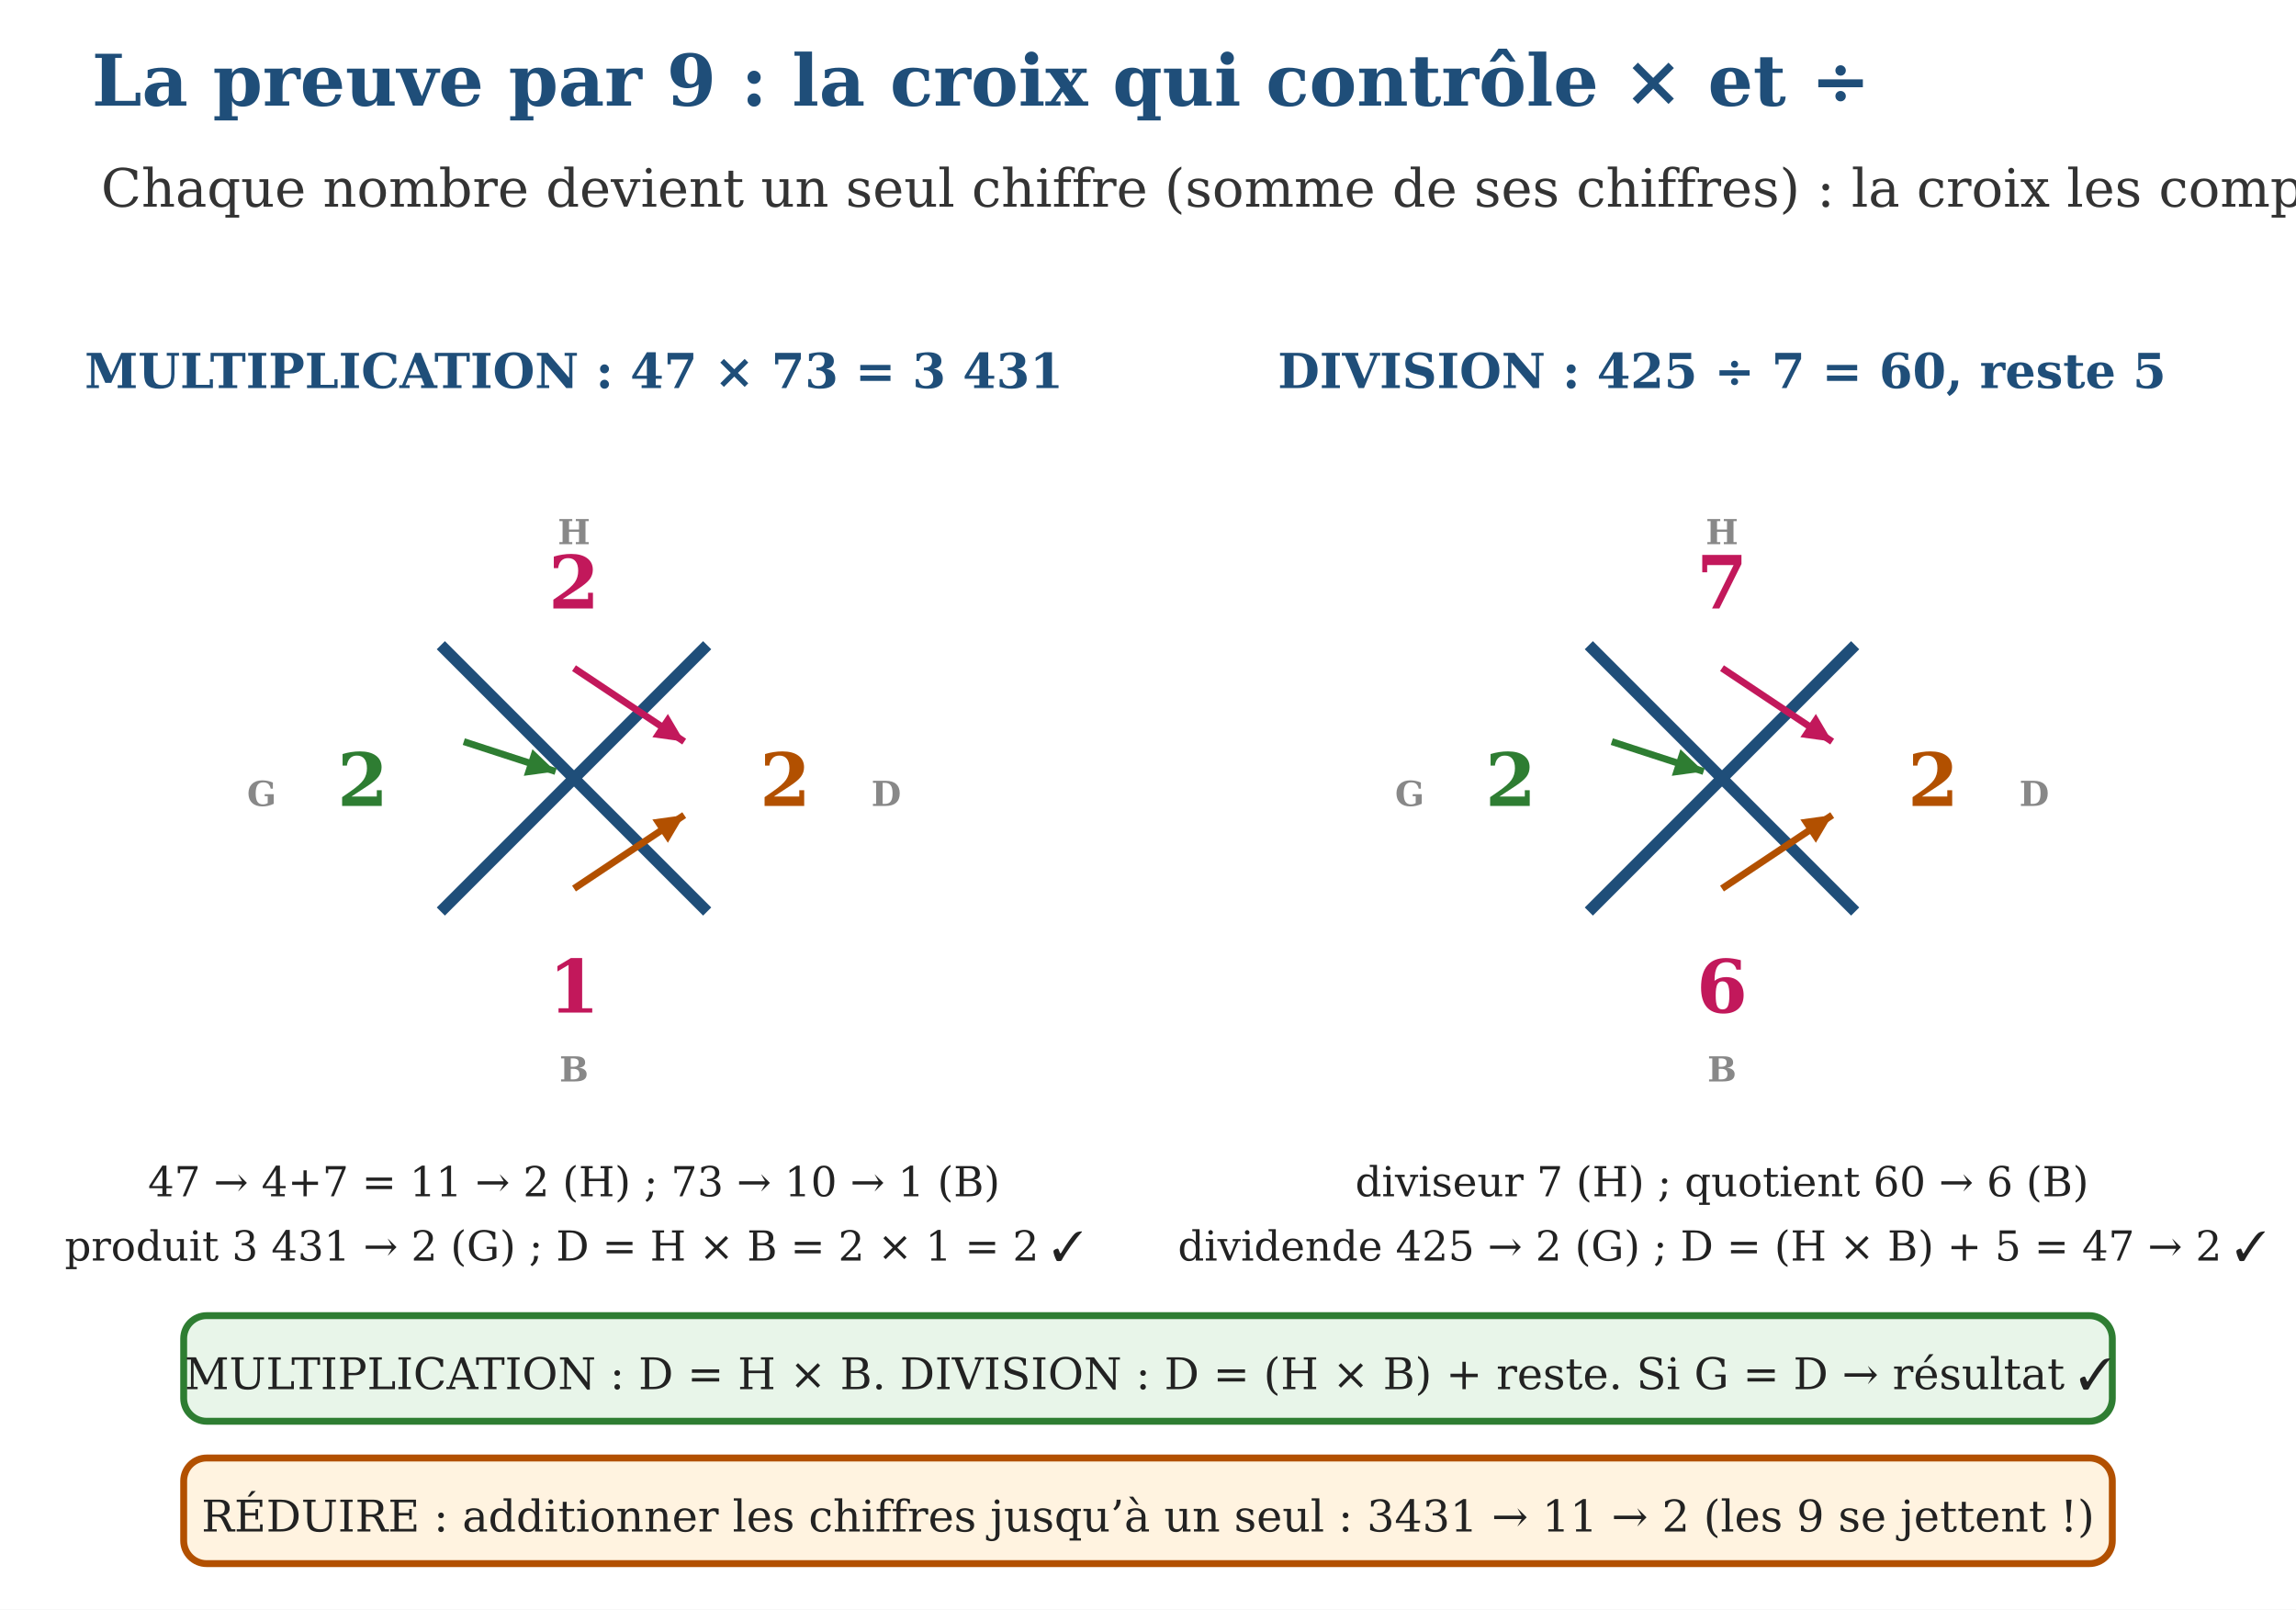
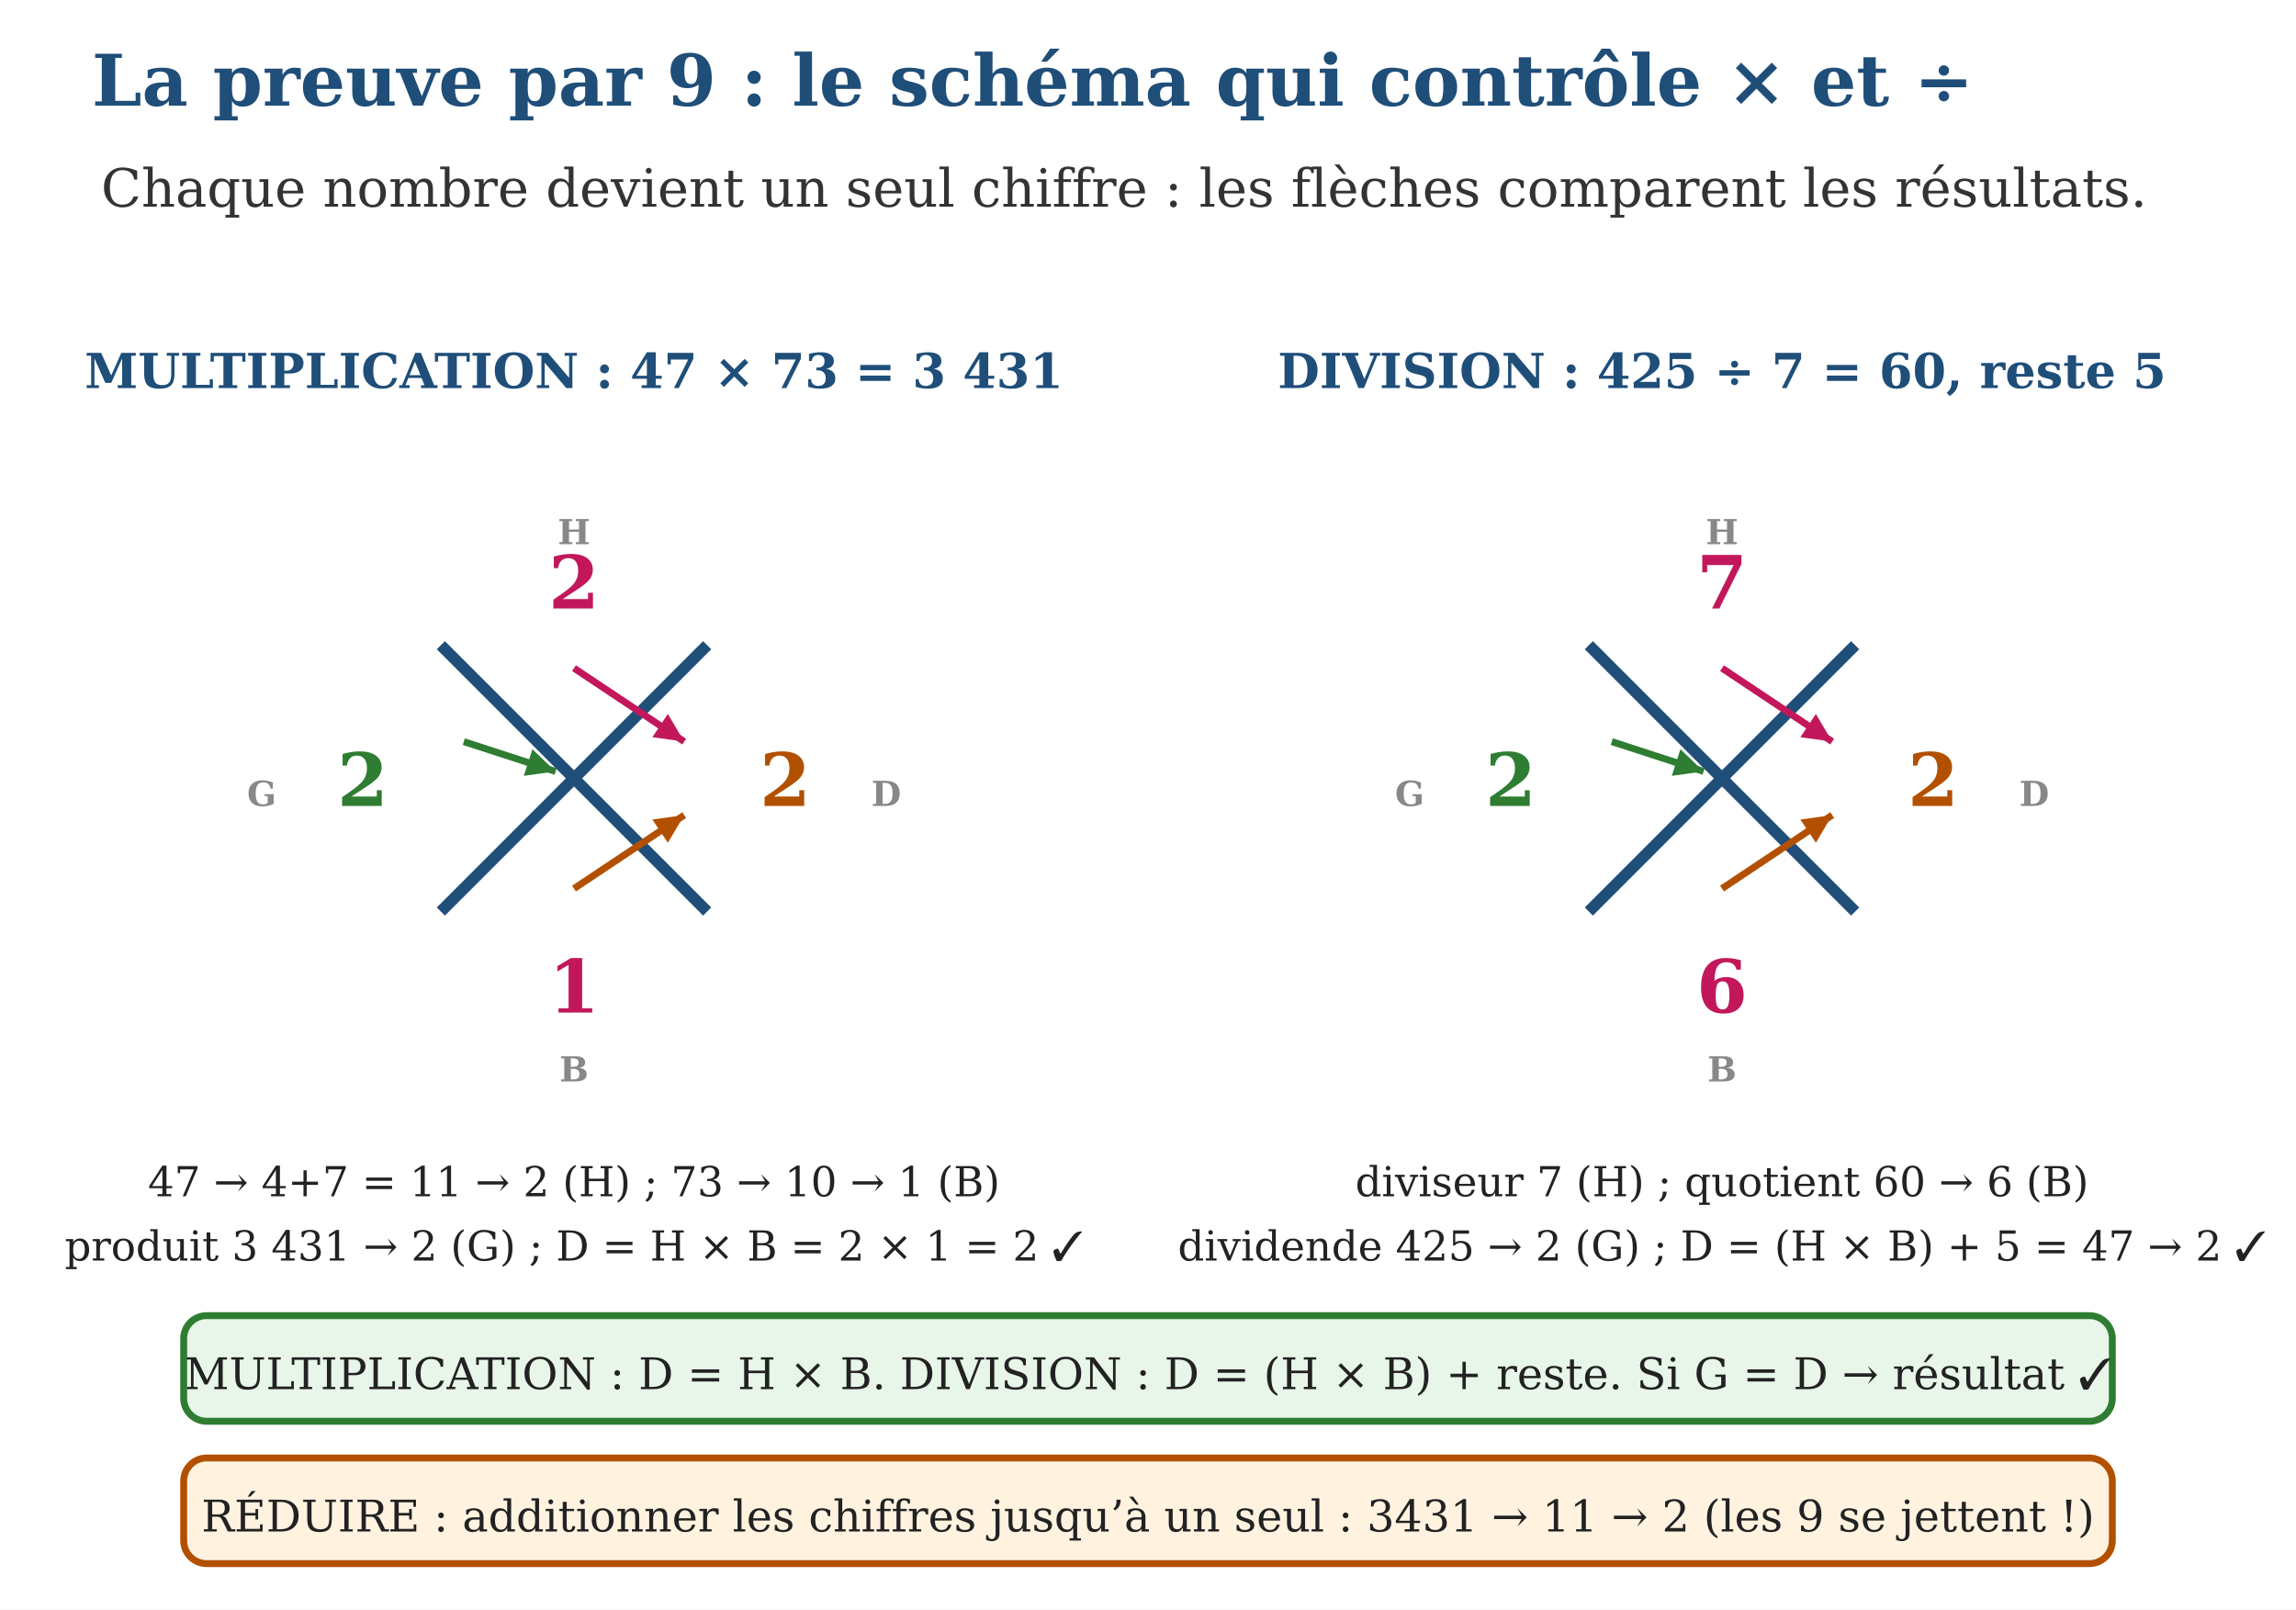
<svg xmlns="http://www.w3.org/2000/svg" width="1000" height="701">
  <rect width="100%" height="100%" fill="white" />
-   <text x="40" y="46" font-family="DejaVu Serif" font-size="31" font-weight="bold" fill="#1F4E79">La preuve par 9 : la croix qui contrôle × et ÷</text>
-   <text x="44" y="90" font-family="DejaVu Serif" font-size="23" fill="#333">Chaque nombre devient un seul chiffre (somme de ses chiffres) : la croix les compare.</text>
+   <text x="40" y="46" font-family="DejaVu Serif" font-size="31" font-weight="bold" fill="#1F4E79">La preuve par 9 : le schéma qui contrôle × et ÷</text>
+   <text x="44" y="90" font-family="DejaVu Serif" font-size="23" fill="#333">Chaque nombre devient un seul chiffre : les flèches comparent les résultats.</text>
  <text x="250" y="169" font-family="DejaVu Serif" font-size="21" fill="#1F4E79" font-weight="bold" text-anchor="middle">MULTIPLICATION : 47 × 73 = 3 431</text>
  <text x="750" y="169" font-family="DejaVu Serif" font-size="21" fill="#1F4E79" font-weight="bold" text-anchor="middle">DIVISION : 425 ÷ 7 = 60, reste 5</text>
  <line x1="192" y1="281" x2="308" y2="397" stroke="#1F4E79" stroke-width="5" />
  <line x1="192" y1="397" x2="308" y2="281" stroke="#1F4E79" stroke-width="5" />
  <line x1="250" y1="291" x2="298" y2="323" stroke="#C2185B" stroke-width="3" />
  <polygon points="298,323 284.133,321.074 290.889,310.941" fill="#C2185B" />
  <line x1="250" y1="387" x2="298" y2="355" stroke="#B25000" stroke-width="3" />
  <polygon points="298,355 290.889,367.059 284.133,356.926" fill="#B25000" />
  <line x1="202" y1="323" x2="242" y2="336" stroke="#2E7D32" stroke-width="3" />
  <polygon points="242,336 228.129,337.895 231.893,326.312" fill="#2E7D32" />
  <text x="250" y="265" font-family="DejaVu Serif" font-size="32" fill="#C2185B" font-weight="bold" text-anchor="middle">2</text>
  <text x="250" y="441" font-family="DejaVu Serif" font-size="32" fill="#C2185B" font-weight="bold" text-anchor="middle">1</text>
  <text x="158" y="351" font-family="DejaVu Serif" font-size="32" fill="#2E7D32" font-weight="bold" text-anchor="middle">2</text>
  <text x="342" y="351" font-family="DejaVu Serif" font-size="32" fill="#B25000" font-weight="bold" text-anchor="middle">2</text>
  <text x="250" y="237" font-family="DejaVu Serif" font-size="15" fill="#888" font-weight="bold" text-anchor="middle">H</text>
  <text x="250" y="471" font-family="DejaVu Serif" font-size="15" fill="#888" font-weight="bold" text-anchor="middle">B</text>
  <text x="114" y="351" font-family="DejaVu Serif" font-size="15" fill="#888" font-weight="bold" text-anchor="middle">G</text>
  <text x="386" y="351" font-family="DejaVu Serif" font-size="15" fill="#888" font-weight="bold" text-anchor="middle">D</text>
  <line x1="692" y1="281" x2="808" y2="397" stroke="#1F4E79" stroke-width="5" />
  <line x1="692" y1="397" x2="808" y2="281" stroke="#1F4E79" stroke-width="5" />
  <line x1="750" y1="291" x2="798" y2="323" stroke="#C2185B" stroke-width="3" />
  <polygon points="798,323 784.133,321.074 790.889,310.941" fill="#C2185B" />
  <line x1="750" y1="387" x2="798" y2="355" stroke="#B25000" stroke-width="3" />
  <polygon points="798,355 790.889,367.059 784.133,356.926" fill="#B25000" />
  <line x1="702" y1="323" x2="742" y2="336" stroke="#2E7D32" stroke-width="3" />
  <polygon points="742,336 728.129,337.895 731.893,326.312" fill="#2E7D32" />
  <text x="750" y="265" font-family="DejaVu Serif" font-size="32" fill="#C2185B" font-weight="bold" text-anchor="middle">7</text>
  <text x="750" y="441" font-family="DejaVu Serif" font-size="32" fill="#C2185B" font-weight="bold" text-anchor="middle">6</text>
  <text x="658" y="351" font-family="DejaVu Serif" font-size="32" fill="#2E7D32" font-weight="bold" text-anchor="middle">2</text>
  <text x="842" y="351" font-family="DejaVu Serif" font-size="32" fill="#B25000" font-weight="bold" text-anchor="middle">2</text>
  <text x="750" y="237" font-family="DejaVu Serif" font-size="15" fill="#888" font-weight="bold" text-anchor="middle">H</text>
  <text x="750" y="471" font-family="DejaVu Serif" font-size="15" fill="#888" font-weight="bold" text-anchor="middle">B</text>
  <text x="614" y="351" font-family="DejaVu Serif" font-size="15" fill="#888" font-weight="bold" text-anchor="middle">G</text>
  <text x="886" y="351" font-family="DejaVu Serif" font-size="15" fill="#888" font-weight="bold" text-anchor="middle">D</text>
  <text x="250" y="521" font-family="DejaVu Serif" font-size="18" fill="#222" font-weight="normal" text-anchor="middle">47 → 4+7 = 11 → 2 (H) ; 73 → 10 → 1 (B)</text>
  <text x="250" y="549" font-family="DejaVu Serif" font-size="18" fill="#222" font-weight="normal" text-anchor="middle">produit 3 431 → 2 (G) ; D = H × B = 2 × 1 = 2 ✓</text>
  <text x="750" y="521" font-family="DejaVu Serif" font-size="18" fill="#222" font-weight="normal" text-anchor="middle">diviseur 7 (H) ; quotient 60 → 6 (B)</text>
  <text x="750" y="549" font-family="DejaVu Serif" font-size="18" fill="#222" font-weight="normal" text-anchor="middle">dividende 425 → 2 (G) ; D = (H × B) + 5 = 47 → 2 ✓</text>
  <rect x="80" y="573" width="840" height="46" rx="10" fill="#E8F5E9" stroke="#2E7D32" stroke-width="3" />
  <text x="500" y="605" font-family="DejaVu Serif" font-size="19" fill="#222" font-weight="normal" text-anchor="middle">MULTIPLICATION : D = H × B.  DIVISION : D = (H × B) + reste.  Si G = D → résultat ✓</text>
  <rect x="80" y="635" width="840" height="46" rx="10" fill="#FFF3E0" stroke="#B25000" stroke-width="3" />
  <text x="500" y="667" font-family="DejaVu Serif" font-size="19" fill="#222" font-weight="normal" text-anchor="middle">RÉDUIRE : additionner les chiffres jusqu’à un seul : 3431 → 11 → 2 (les 9 se jettent !)</text>
</svg>
